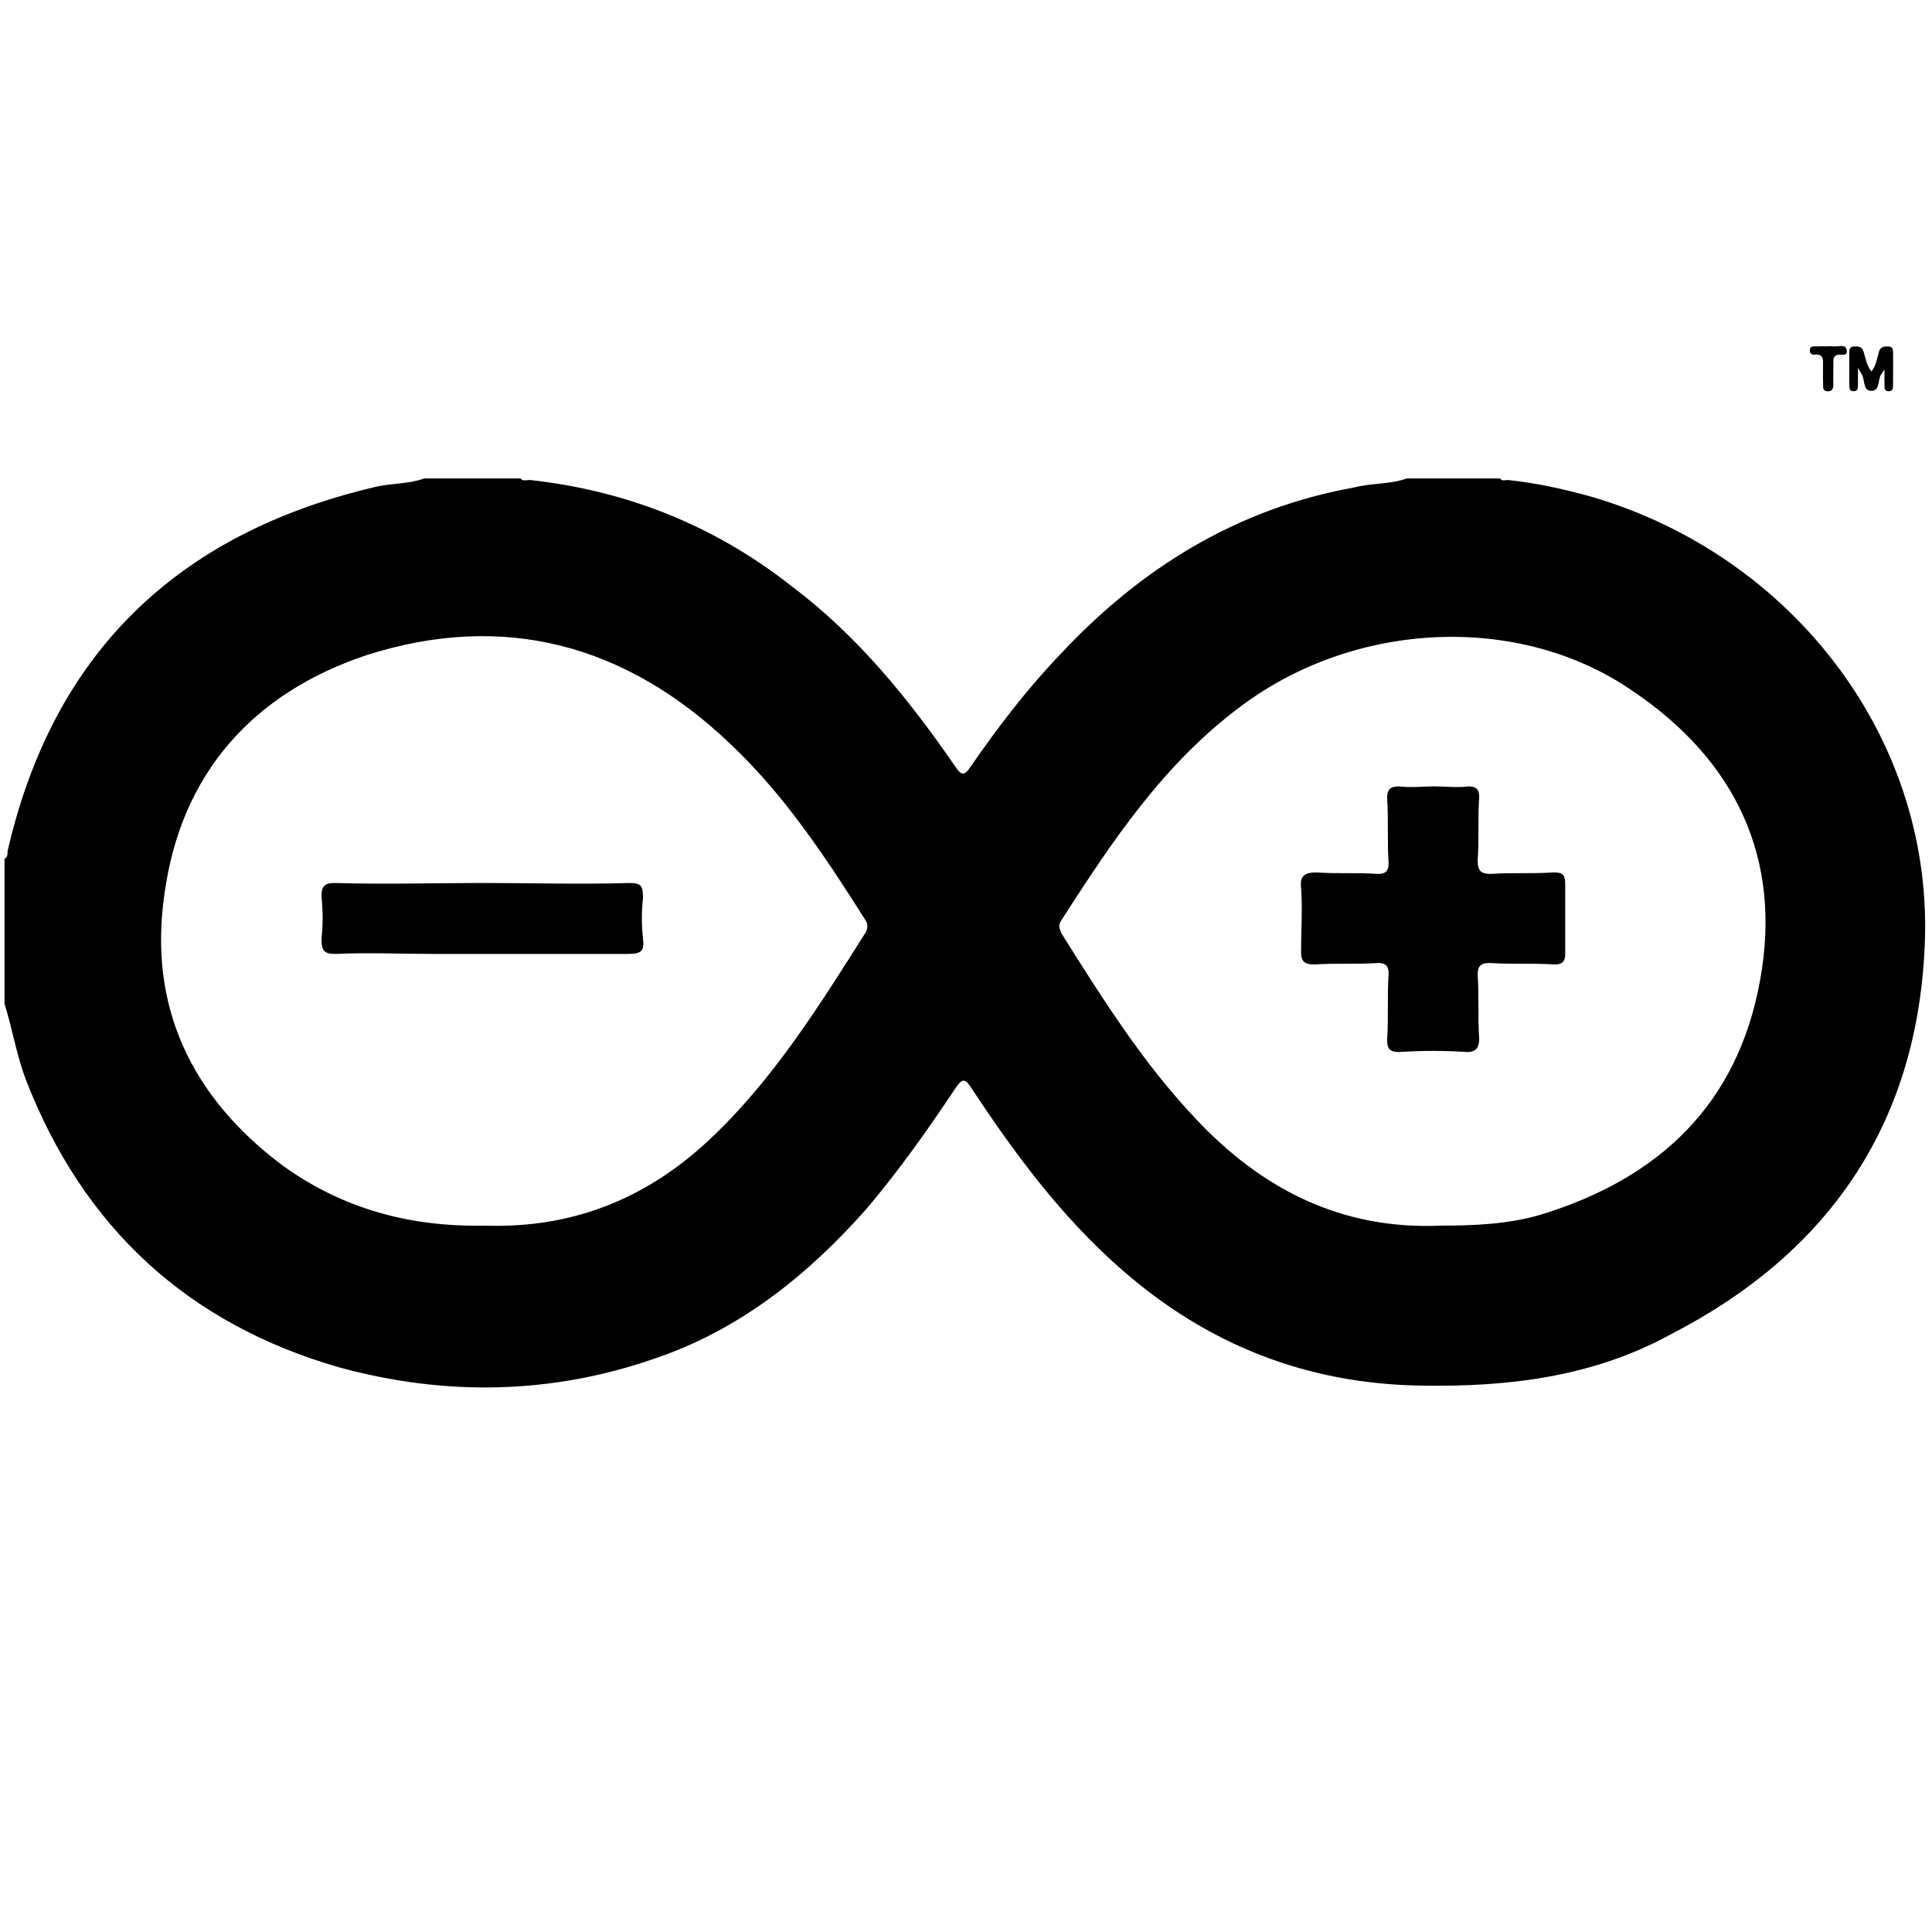
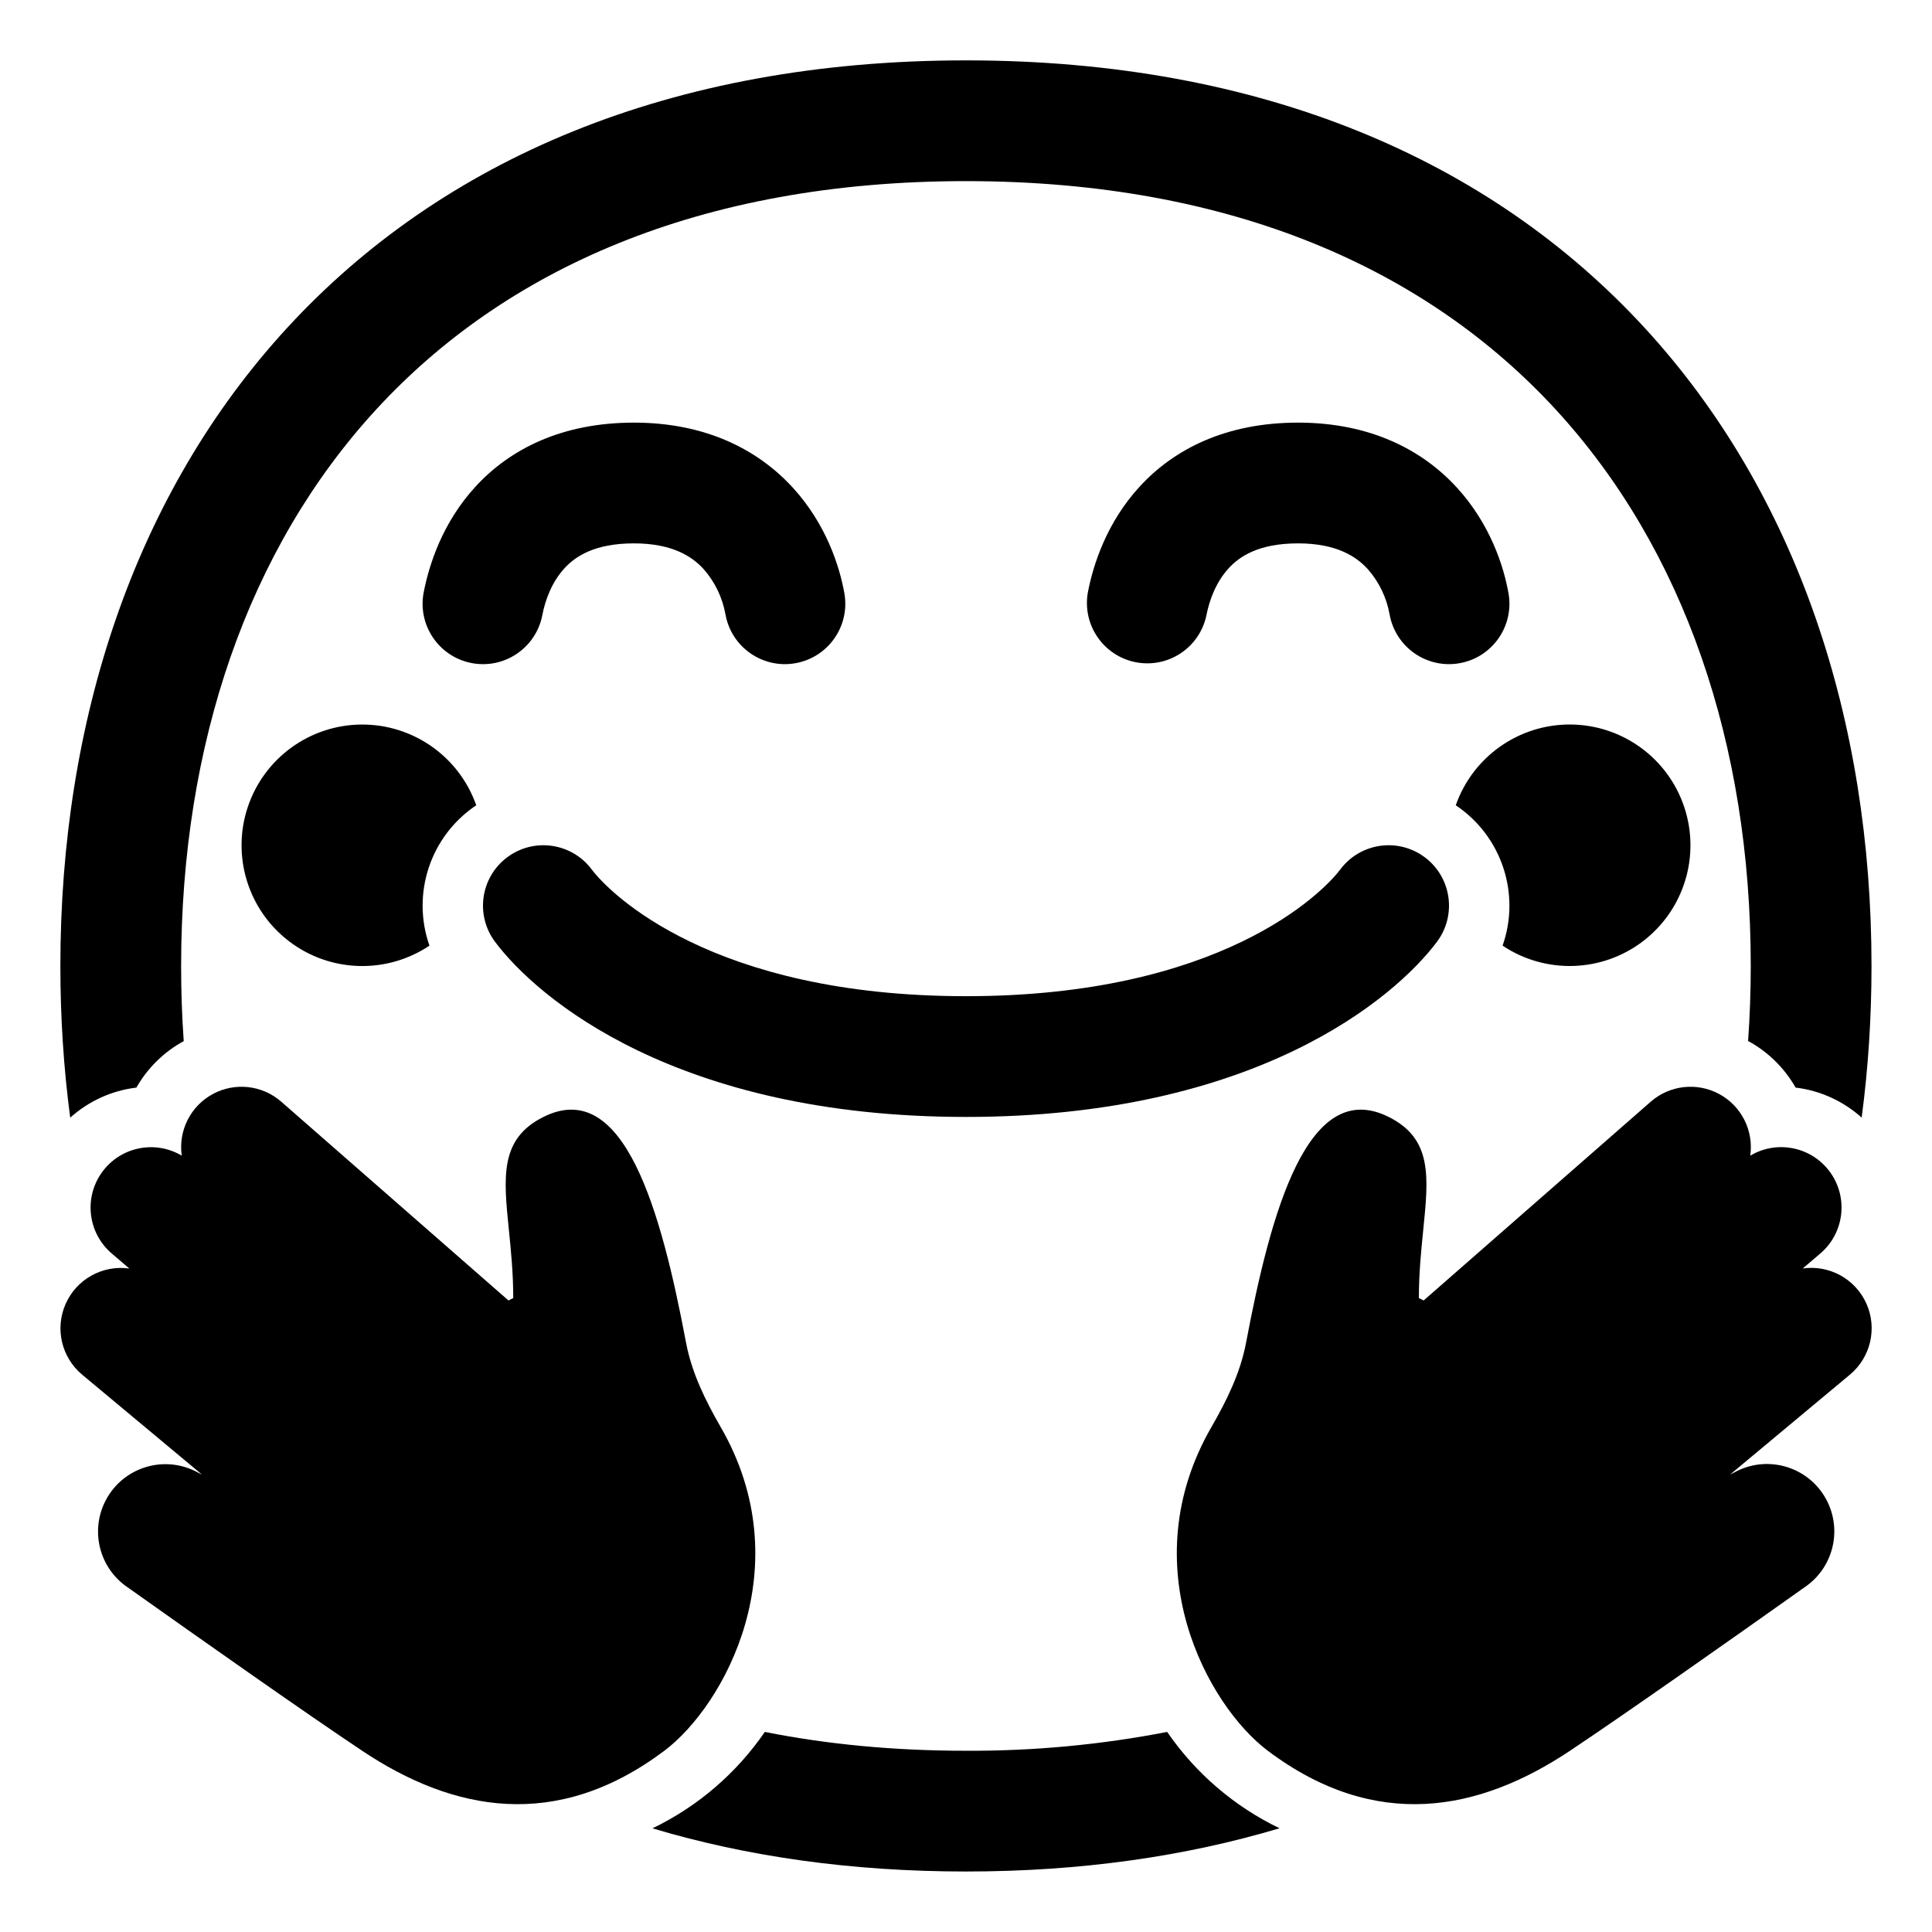
- <svg xmlns="http://www.w3.org/2000/svg" class="w-[30px] fill-primary group-hover:fill-white" viewBox="0 0 128 128">
+ <svg xmlns="http://www.w3.org/2000/svg" class="w-[17px] fill-primary group-hover:fill-white" viewBox="0 0 32 32">
  <g>
-     <path d="M.3 66.5v-9.6c.2-.1.2-.3.2-.5 3-13.1 11.2-21 24.2-24.1 1.1-.3 2.3-.2 3.4-.6h6.4c.1.2.4.1.6.1 6.4.7 12.2 3 17.3 7 4.4 3.3 7.8 7.5 10.9 12 .4.6.6.6 1 0 1.8-2.6 3.7-5.1 5.9-7.4 5.3-5.7 11.7-9.7 19.5-11.1 1.1-.3 2.4-.2 3.5-.6h6.2c.1.2.3.1.5.1 1.9.2 3.7.6 5.5 1.1 13.4 3.9 22.9 16.2 22.1 30.1-.6 11.7-6.5 20.1-16.8 25.4-5.1 2.8-10.7 3.5-16.5 3.4-7.6-.1-14.2-2.7-19.9-7.7-4-3.5-7.1-7.7-10-12.1-.4-.6-.6-.5-1 .1-1.8 2.7-3.7 5.4-5.9 8-3.9 4.4-8.4 8-14 9.9-6.9 2.4-13.9 2.5-20.9.6-10.1-2.9-17-9.3-20.8-19.1-.6-1.6-.9-3.4-1.4-5zm31.8 14.7c5.7.2 10.6-1.7 14.8-5.6 4.3-4 7.4-9 10.5-13.9.1-.3.1-.5-.1-.8-2.6-4.1-5.3-8.2-8.9-11.6-6.9-6.6-15-8.8-24.1-5.9-7.5 2.5-12.3 7.8-13.4 15.8-1.1 7.5 1.8 13.5 7.8 18 4 2.9 8.5 4.1 13.4 4zm63.4 0c2.2 0 4.4-.1 6.5-.7 7.9-2.4 13.1-7.3 14.6-15.5 1.5-8.1-1.6-14.6-8.4-19.2-7.5-5.2-18.4-4.7-26 1-5.1 3.8-8.5 8.9-11.9 14.2-.2.3-.1.5 0 .8 2.7 4.3 5.4 8.6 8.9 12.3 4.4 4.7 9.7 7.4 16.3 7.1zm0 0" />
-     <path d="M32 58.5c3.2 0 6.5.1 9.7 0 .8 0 .9.2.9 1-.1.9-.1 1.8 0 2.7.1.8-.1 1-1 1H28.8c-2.2 0-4.4-.1-6.6 0-.7 0-.9-.2-.9-1 .1-.9.1-1.8 0-2.8 0-.7.2-.9.9-.9 3.2.1 6.5 0 9.8 0zm63-6.4c.8 0 1.6.1 2.3 0 .5 0 .7.2.7.7-.1 1.4 0 2.8-.1 4.2 0 .7.2.9.9.9 1.3-.1 2.7 0 4.1-.1.6 0 .8.1.8.8v4.6c0 .5-.2.7-.7.7-1.4-.1-2.8 0-4.3-.1-.6 0-.8.2-.8.8.1 1.4 0 2.8.1 4.2 0 .6-.2.9-.8.9-1.5-.1-3-.1-4.5 0-.6 0-.8-.2-.8-.8.1-1.5 0-2.9.1-4.4 0-.5-.2-.7-.7-.7-1.4.1-2.8 0-4.2.1-.8 0-.9-.3-.9-.9 0-1.4.1-2.8 0-4.2-.1-.8.3-1 1-1 1.4.1 2.7 0 4.1.1.5 0 .7-.2.7-.7-.1-1.4 0-2.9-.1-4.3 0-.6.2-.8.8-.8.8.1 1.5 0 2.3 0zm29.852-27.623c-.133.199-.18.265-.223.332-.242.363-.055 1.097-.664 1.086-.54-.012-.403-.684-.594-1.051-.05-.098-.11-.188-.277-.461 0 .504.008.789 0 1.078-.008.195.035.441-.274.457-.312.016-.293-.234-.297-.43-.007-.68-.007-1.355-.003-2.031 0-.23-.036-.496.324-.504.27-.004.504-.015.617.336.144.43.195.91.527 1.324.317-.402.371-.867.492-1.293.102-.347.317-.37.598-.37.356.003.34.253.344.488.004.68.004 1.355-.004 2.035-.004.191.023.445-.281.449-.305 0-.282-.242-.285-.442-.008-.289 0-.574 0-1.003zm-3.712-1.532c.087 0 .18-.015.262 0 .325.063.828-.187.934.2.144.543-.426.27-.668.386-.242.117-.195.332-.2.528-.011.468-.007.937-.007 1.406 0 .258-.05.473-.383.46-.305-.01-.293-.234-.293-.437a36.975 36.975 0 01-.004-1.316c.012-.375.016-.727-.523-.676-.188.016-.352-.039-.352-.277 0-.328.254-.262.442-.27.265-.012.527-.004.793-.004zm0 0" />
+     <path d="M3 15.999c0-3.67 1.106-6.91 3.235-9.221C8.35 4.48 11.568 3 15.999 3c4.43 0 7.648 1.48 9.764 3.778c2.129 2.311 3.235 5.55 3.235 9.22c0 .421-.015.836-.044 1.244c.33.179.602.447.787.772c.418.05.796.23 1.094.497c.109-.82.163-1.66.163-2.512c0-4.061-1.227-7.821-3.764-10.576C24.684 2.654 20.903 1 16 1C11.095 1 7.313 2.654 4.763 5.423C2.226 8.178 1 11.938 1 15.999c0 .853.054 1.693.163 2.513a1.993 1.993 0 0 1 1.096-.498a2.01 2.01 0 0 1 .784-.77A17.619 17.619 0 0 1 3 15.998Zm9.668 12.687a4.77 4.77 0 0 1-1.861 1.597c1.557.466 3.29.715 5.192.715c1.902 0 3.635-.25 5.194-.716a4.77 4.77 0 0 1-1.861-1.596a17.07 17.07 0 0 1-3.333.312c-1.198 0-2.308-.108-3.331-.312Z" />
+     <path d="M7.888 13.338a2 2 0 0 0-.775 2.325a2 2 0 1 1 .775-2.325Zm17 2.324a2 2 0 0 0-.776-2.324a2 2 0 1 1 .776 2.325ZM9.349 9.413c-.21.228-.32.53-.367.778a1 1 0 0 1-1.964-.382c.089-.456.31-1.153.858-1.749C8.453 7.431 9.316 7 10.5 7c1.195 0 2.062.452 2.636 1.082c.544.597.77 1.292.85 1.747a1 1 0 0 1-1.971.342a1.546 1.546 0 0 0-.358-.742C11.47 9.222 11.142 9 10.5 9c-.653 0-.972.217-1.151.413Zm11.001 0c-.21.228-.32.53-.368.778a1 1 0 0 1-1.963-.382c.088-.456.31-1.153.857-1.749C19.453 7.431 20.316 7 21.5 7c1.196 0 2.062.452 2.636 1.082c.544.597.77 1.292.85 1.747a1 1 0 0 1-1.971.342a1.545 1.545 0 0 0-.358-.742C22.47 9.222 22.142 9 21.5 9c-.653 0-.971.217-1.15.413ZM8.4 14.2a1 1 0 0 1 1.4.2c.298.397 1.992 2.1 6.2 2.1s5.902-1.703 6.2-2.1a1 1 0 1 1 1.6 1.2c-.702.936-3.008 2.9-7.8 2.9s-7.098-1.964-7.8-2.9a1 1 0 0 1 .2-1.4Zm20.59 4.94a1 1 0 0 0-1.649-.892L23.58 21.54l-.079-.04c0-.413.038-.788.072-1.125c.09-.888.153-1.513-.572-1.875c-1.338-.669-1.952 1.564-2.363 3.743c-.094.496-.32.955-.572 1.392c-1.33 2.303-.066 4.614.935 5.365c1.789 1.342 3.5 1 5 0c.908-.605 2.635-1.82 3.927-2.737a1.116 1.116 0 0 0-1.146-1.904l-.126.064l1.985-1.655a1 1 0 0 0-.782-1.758l.293-.25a1 1 0 0 0-1.16-1.62Zm-25.98 0a1 1 0 0 1 1.649-.892l3.763 3.292l.079-.04c0-.413-.038-.788-.072-1.125c-.09-.888-.153-1.513.572-1.875c1.338-.669 1.952 1.564 2.363 3.743c.094.496.32.955.572 1.392c1.33 2.303.066 4.614-.935 5.365c-1.79 1.342-3.5 1-5 0c-.908-.605-2.635-1.82-3.927-2.737A1.116 1.116 0 0 1 3.22 24.36l.126.064l-1.985-1.655a1 1 0 0 1 .781-1.758l-.292-.25a1 1 0 0 1 1.16-1.62Z" />
  </g>
</svg>
